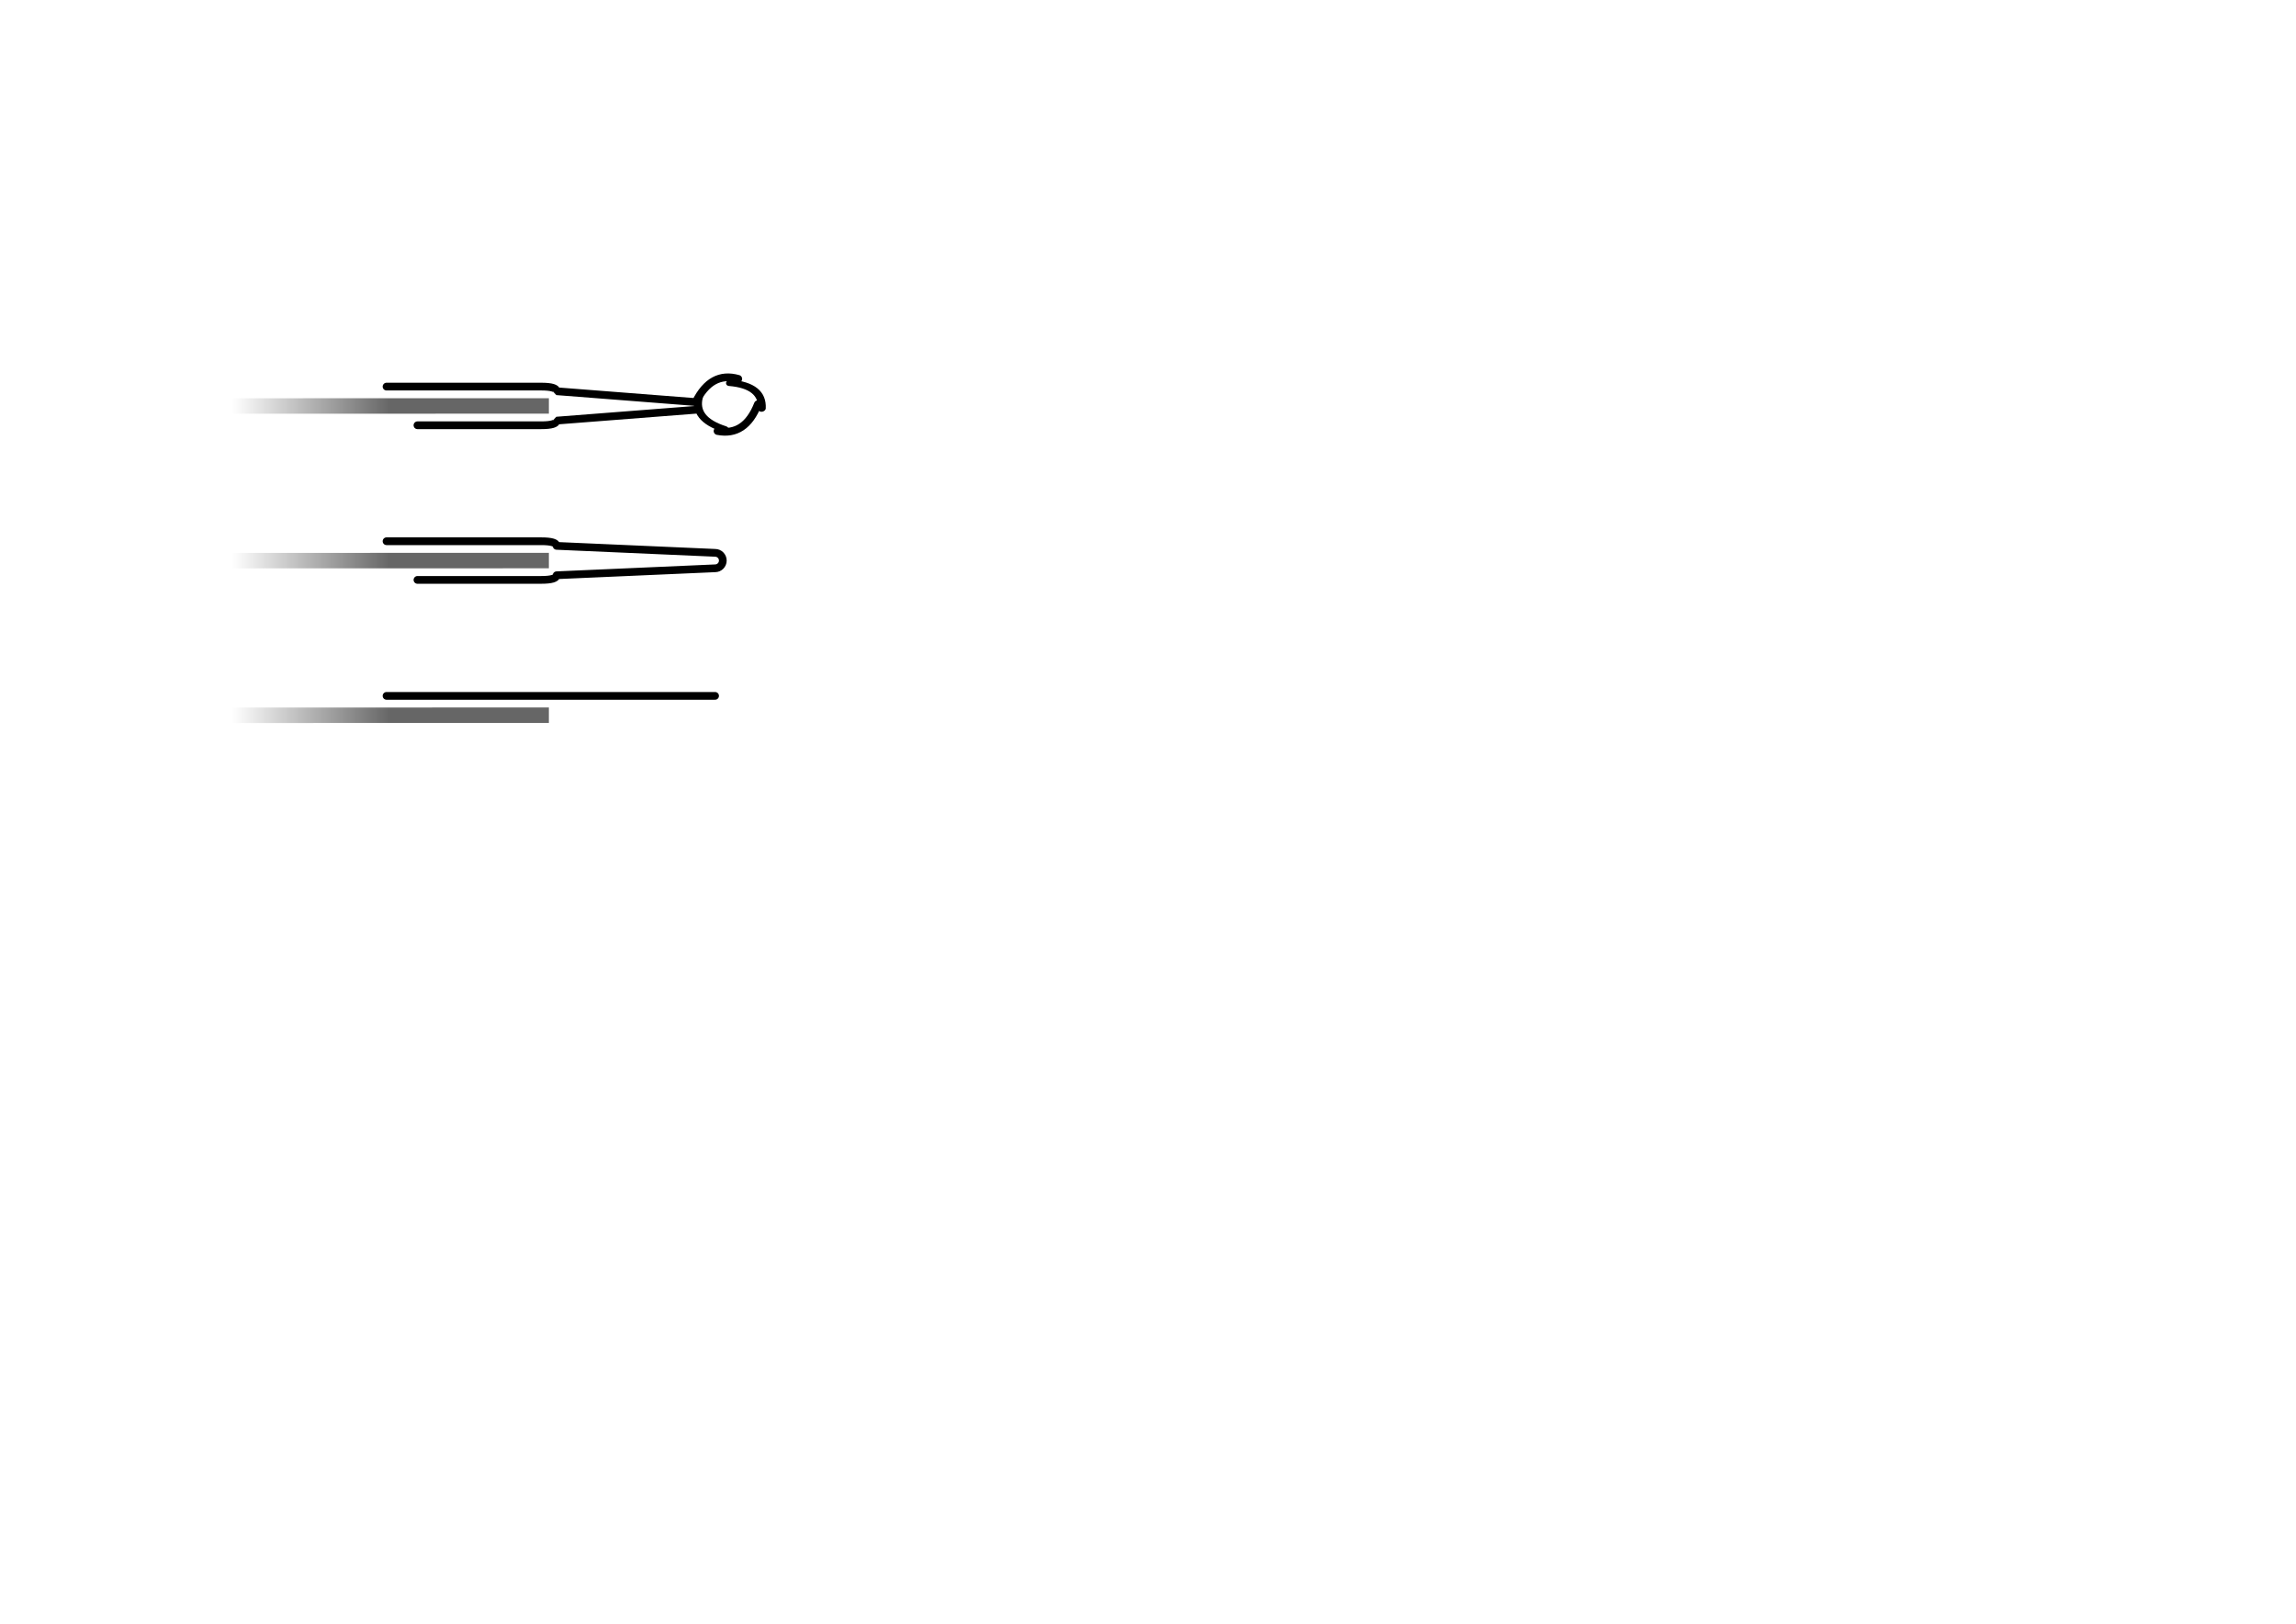
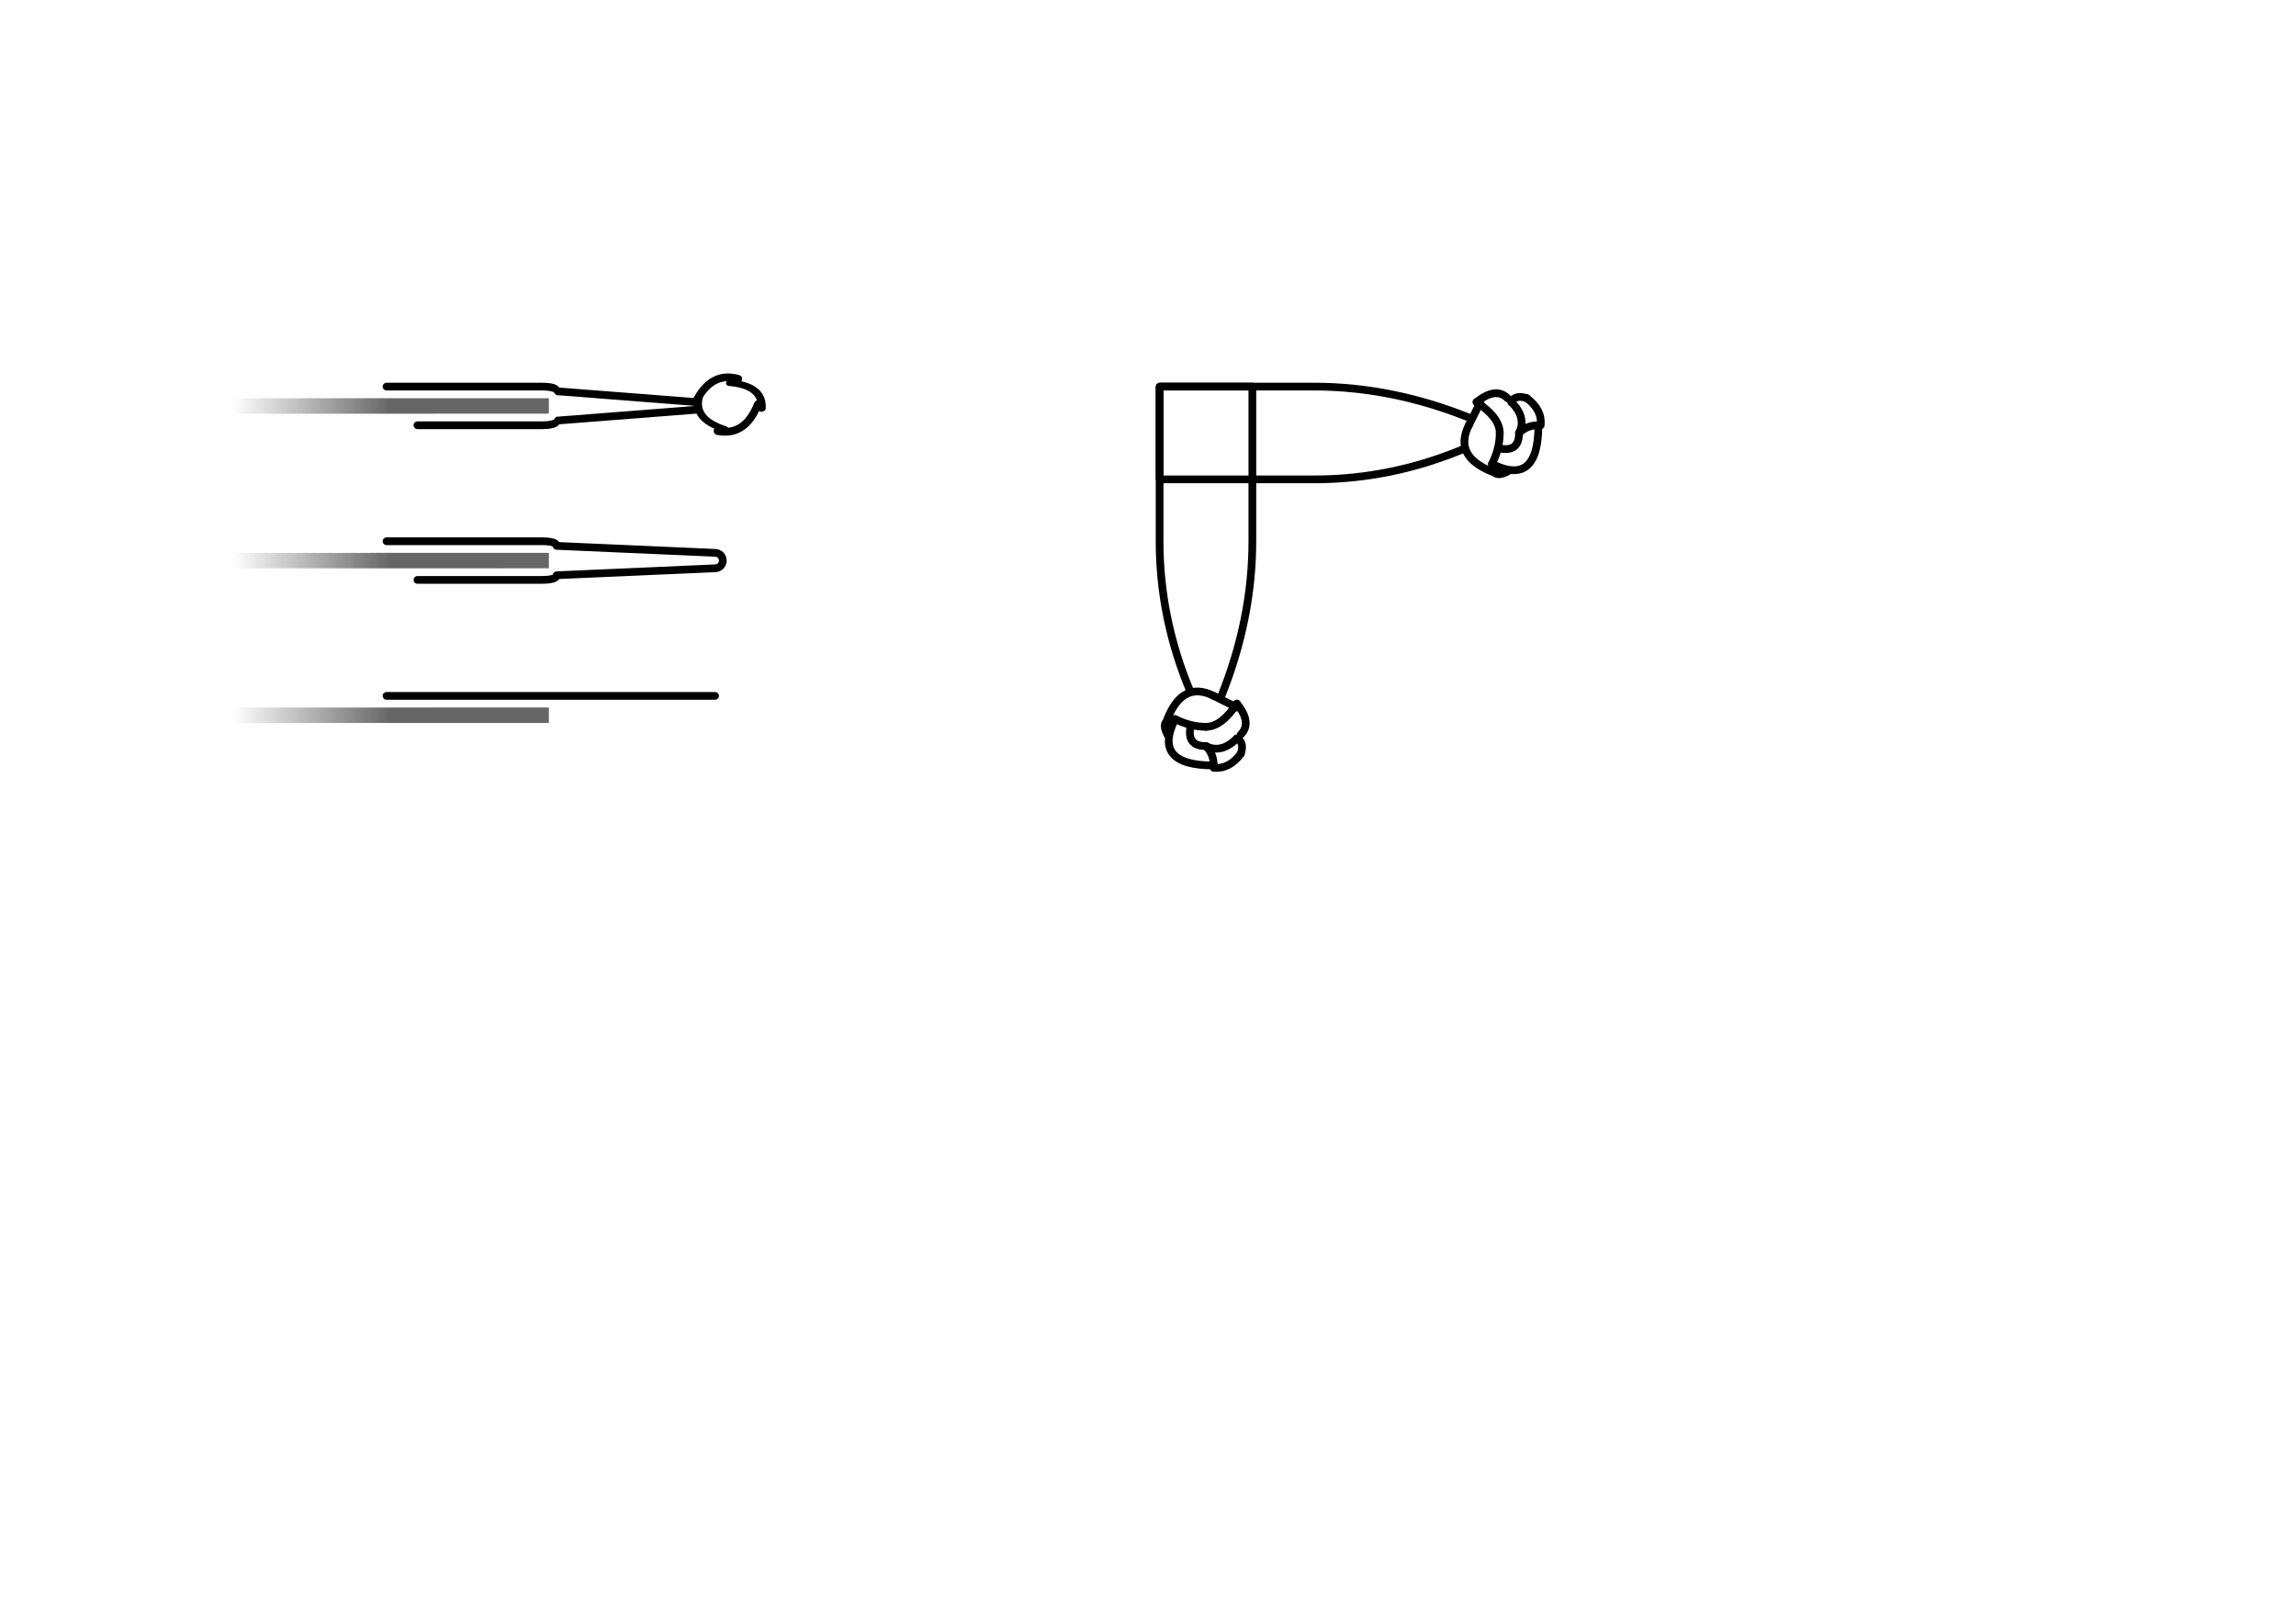
<svg xmlns="http://www.w3.org/2000/svg" xmlns:xlink="http://www.w3.org/1999/xlink" x="0" y="0" width="297mm" height="210mm" viewBox="0 0 297 210" preserveAspectRatio="xMinYMin meet" version="1.1">
  <defs>
+     <filter id="f1">
+       <feGaussianBlur in="SourceGraphic" stdDeviation="0.5 0.1" />
+     </filter>
+     <filter id="f2">
+       <feGaussianBlur in="SourceGraphic" stdDeviation="0.5 0.3" />
+     </filter>
+     <filter id="f3">
+       <feGaussianBlur in="SourceGraphic" stdDeviation="0.5" />
+     </filter>
    <linearGradient id="three_stops">
      <stop offset="0%" stop-color="#FFFFFF" />
      <stop offset="50%" stop-color="#666666" />
    </linearGradient>
    <g id="foldedKnotted" stroke-linejoin="bevel" stroke-linecap="round">
      <path d="M0,0 L20,0 Q22,0 22,0.6 L40,2 M40,3 L22,4.4 Q22,5 20,5 L4,5" />
      <path id="turkKnot_element" d="M40,2 Q42,-2 45.5,-1" />
      <use xlink:href="#turkKnot_element" transform=" translate(4.5,7.2) rotate(73, 42.5, 2.5) scale(0.8,1)" />
      <use xlink:href="#turkKnot_element" transform=" translate(3,-0.5) rotate(175, 42.5, 2.5)" />
      <use xlink:href="#turkKnot_element" transform=" translate(1,-7.5) rotate(266, 42.5, 2.5) scale(0.8,1)" />
    </g>
+     <g id="foldedKnotted_above" stroke-linejoin="bevel" stroke-linecap="round">
+       <path d="M0,0 L20,0 Q30,0 40,4 M39.5,8 Q30,12 20,12 L0,12 0,0" />
+       <path d="M40,5 Q41,3 41.5,2" />
+       <path d="M40,5 Q38,9 43,11" />
+       <path d="M45,11 Q43,12 43,10 Q44,8 44,6" />
+       <path d="M44,6 Q44,4 41,2" />
+       <path d="M41,2 Q43.5,0 45,1.5" />
+       <path d="M43,10 Q49,13 49,5" />
+       <path d="M44,8 Q46.5,8.5 46.5,6" />
+       <path d="M46.5,6 Q47.5,5 49,5" />
+       <path d="M46.5,6 Q47.5,4 45.5,2" />
+       <path d="M45.5,2 Q46,1 47.5,1.5" />
+       <path d="M47.5,1.5 Q49.5,3 49.3,5" />
+     </g>
+     <g id="foldedKnotted_above-90">
+       <use xlink:href="#foldedKnotted_above" transform="rotate(-90, 0, 0)" />
+     </g>
+     <g id="foldedKnotted_above90">
+       <use xlink:href="#foldedKnotted_above" transform="rotate(90, 0, 0) translate(0, -12)" />
+     </g>
    <g id="folded" stroke-linejoin="round" stroke-linecap="round">
      <path d="M0,0 L20,0 Q22,0 22,0.6 L42.5,1.5 A0.5,0.5 0,0 1 42.5,3.5 L22,4.4 Q22,5 20,5 L4,5" />
    </g>
    <g id="straight" stroke-linejoin="round" stroke-linecap="round">
      <path d="M0,0 L20,0 42.5,0" />
    </g>
+     <g id="foldedStraight_above" stroke-linejoin="round" stroke-linecap="round">
+       <path d="M0,0 L20,0 40,0 40,12 20,12 L0,12z" />
+     </g>
+     <g id="foldedStraight_above-90">
+       <use xlink:href="#foldedStraight_above" transform="rotate(-90, 0, 0)" />
+     </g>
+     <g id="foldedStraight_above90">
+       <use xlink:href="#foldedStraight_above" transform="rotate(90, 0, 0) translate(0,-12)" />
+     </g>
+     <g id="pageProfile">
+       <path d="M0,0.1 L41,0" stroke-width="2" stroke="url(#three_stops)" fill="none" />
+     </g>
+     <g id="pageOutline">
+             
+         </g>
  </defs>
  <use xlink:href="#foldedKnotted" stroke="#000000" stroke-width="1" fill="none" x="50" y="50" />
  <path d="M30,52.51 L71,52.5" stroke-width="2" stroke="url(#three_stops)" fill="none" />
  <use xlink:href="#folded" stroke="#000000" stroke-width="1" fill="none" x="50" y="70" />
  <path d="M30,72.51 L71,72.5" stroke-width="2" stroke="url(#three_stops)" fill="none" />
  <use xlink:href="#straight" stroke="#000000" stroke-width="1" fill="none" x="50" y="90" />
  <path d="M30,92.51 L71,92.5" stroke-width="2" stroke="url(#three_stops)" fill="none" />
+   <use xlink:href="#foldedKnotted_above" stroke="#000000" stroke-width="1" fill="none" x="150" y="50" />
+   <use xlink:href="#foldedKnotted_above90" stroke="#000000" stroke-width="1" fill="none" x="150" y="50" />
</svg>
